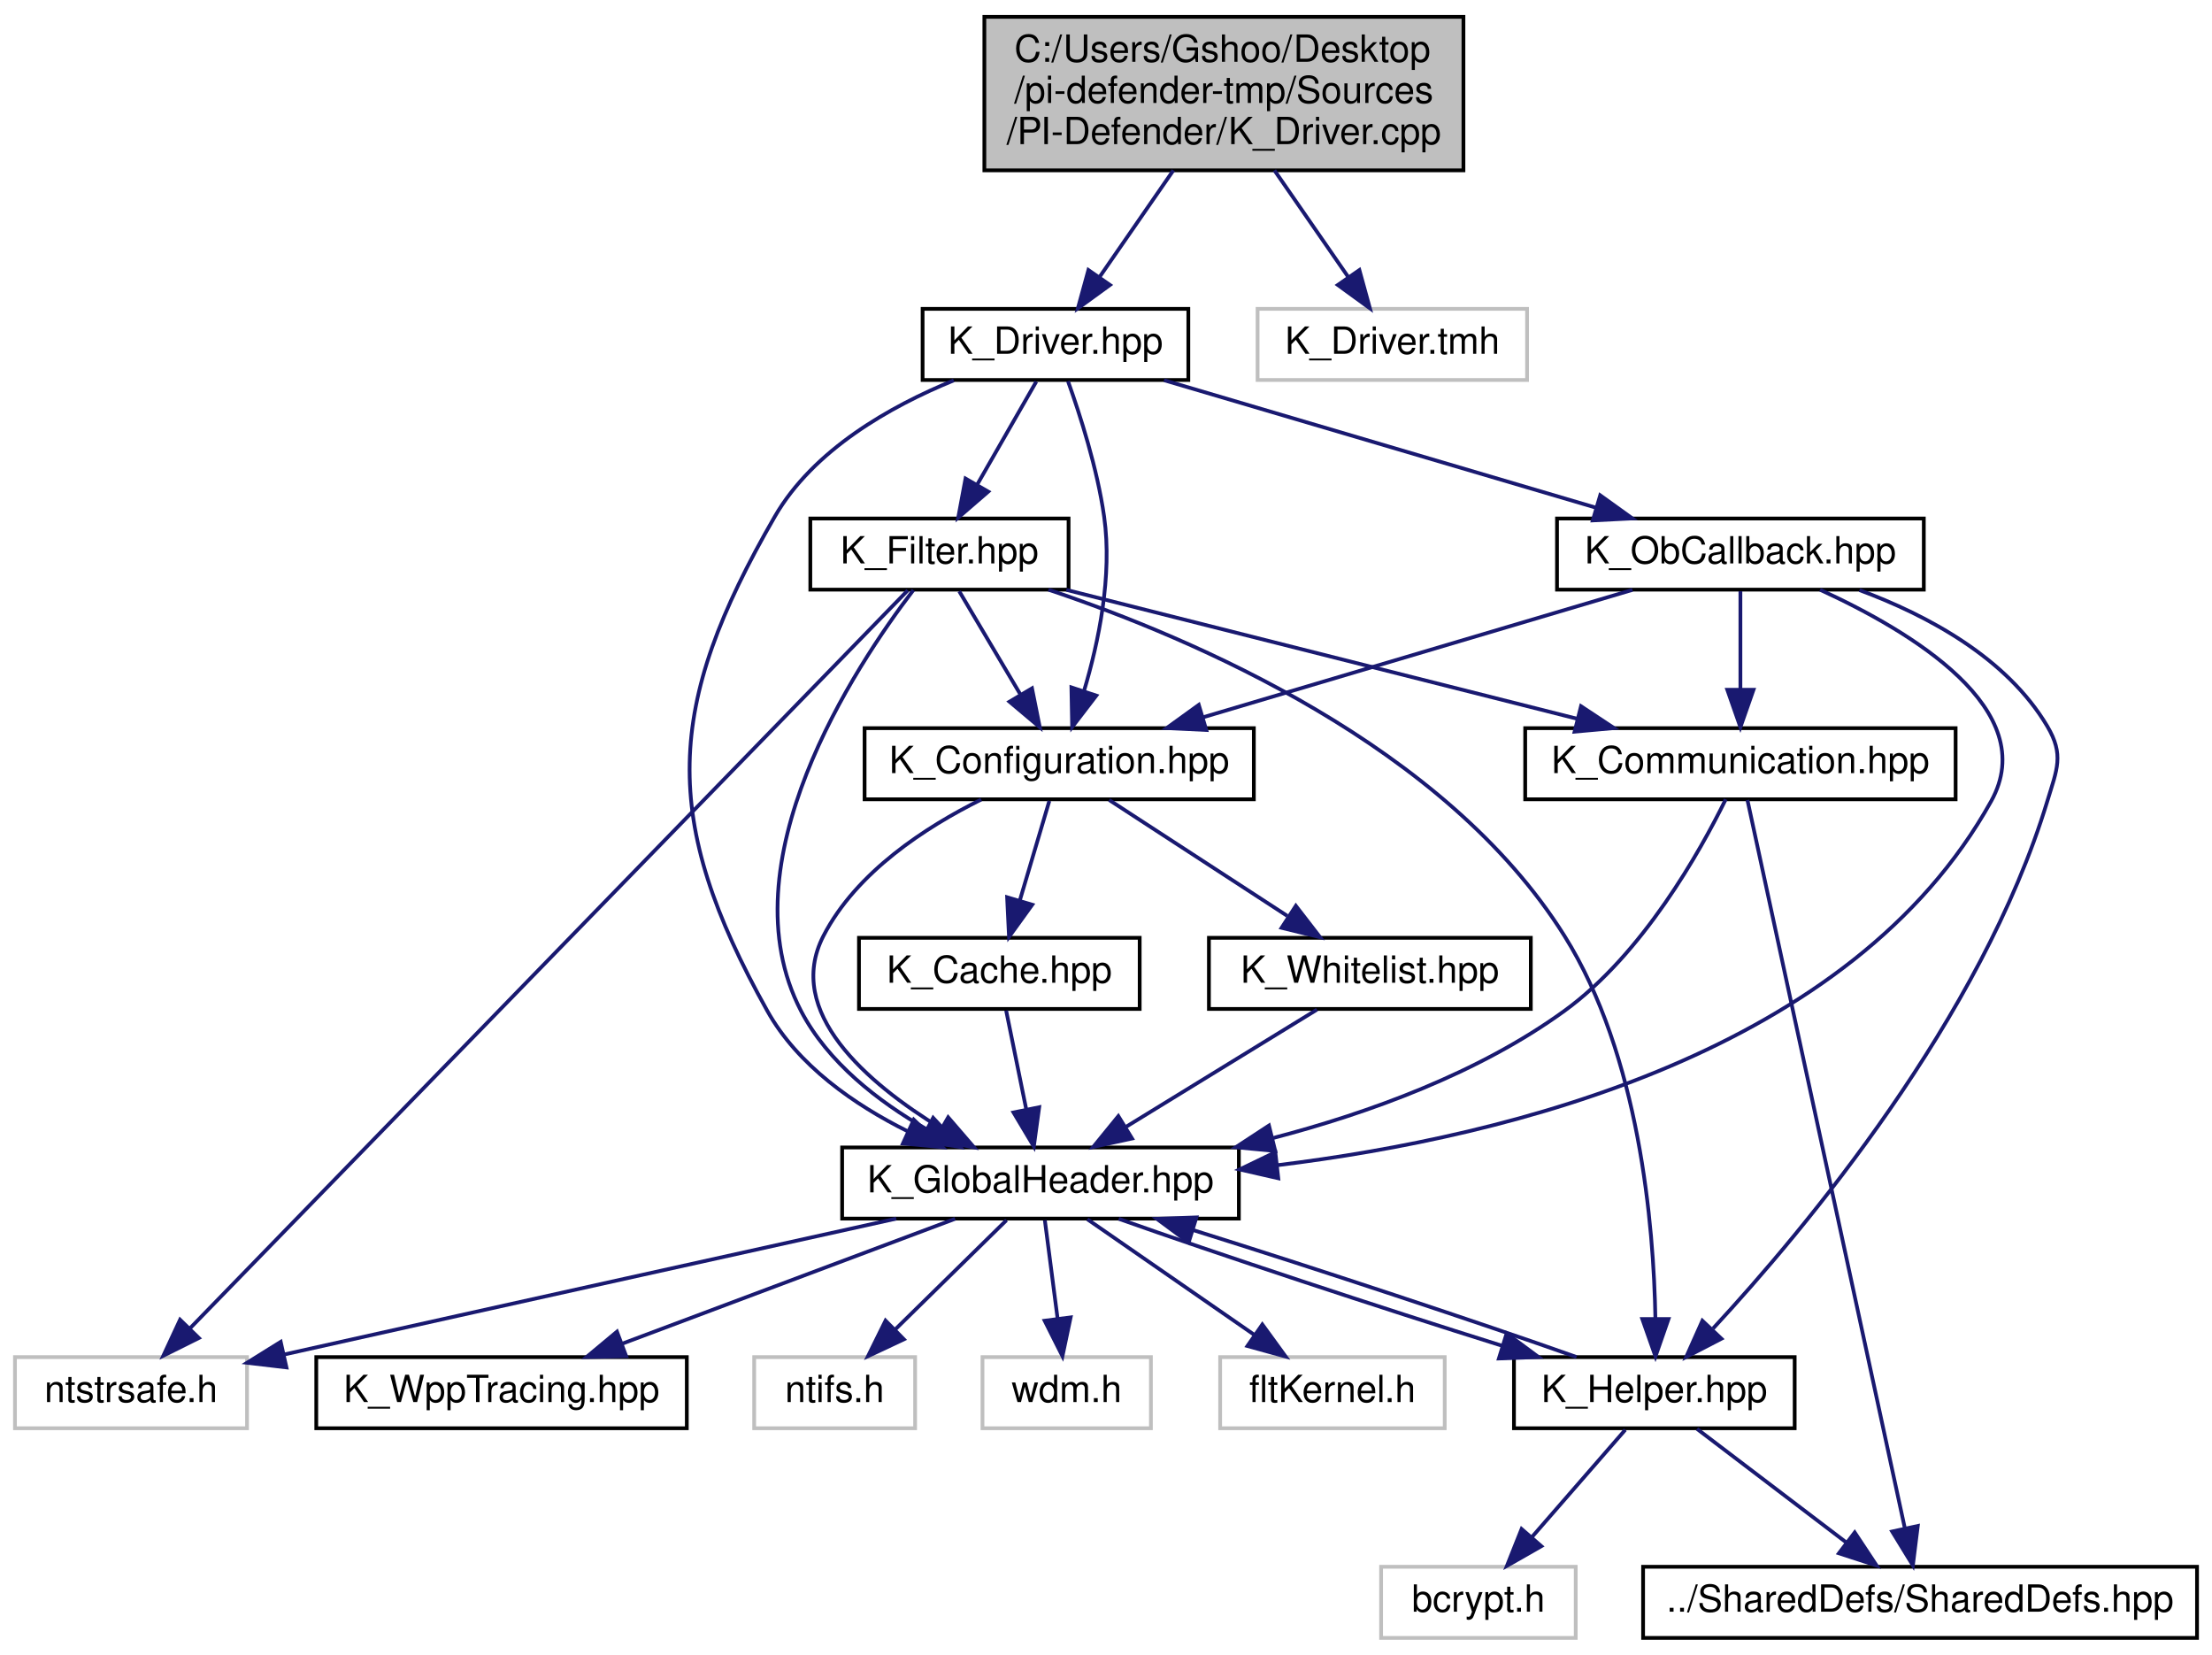
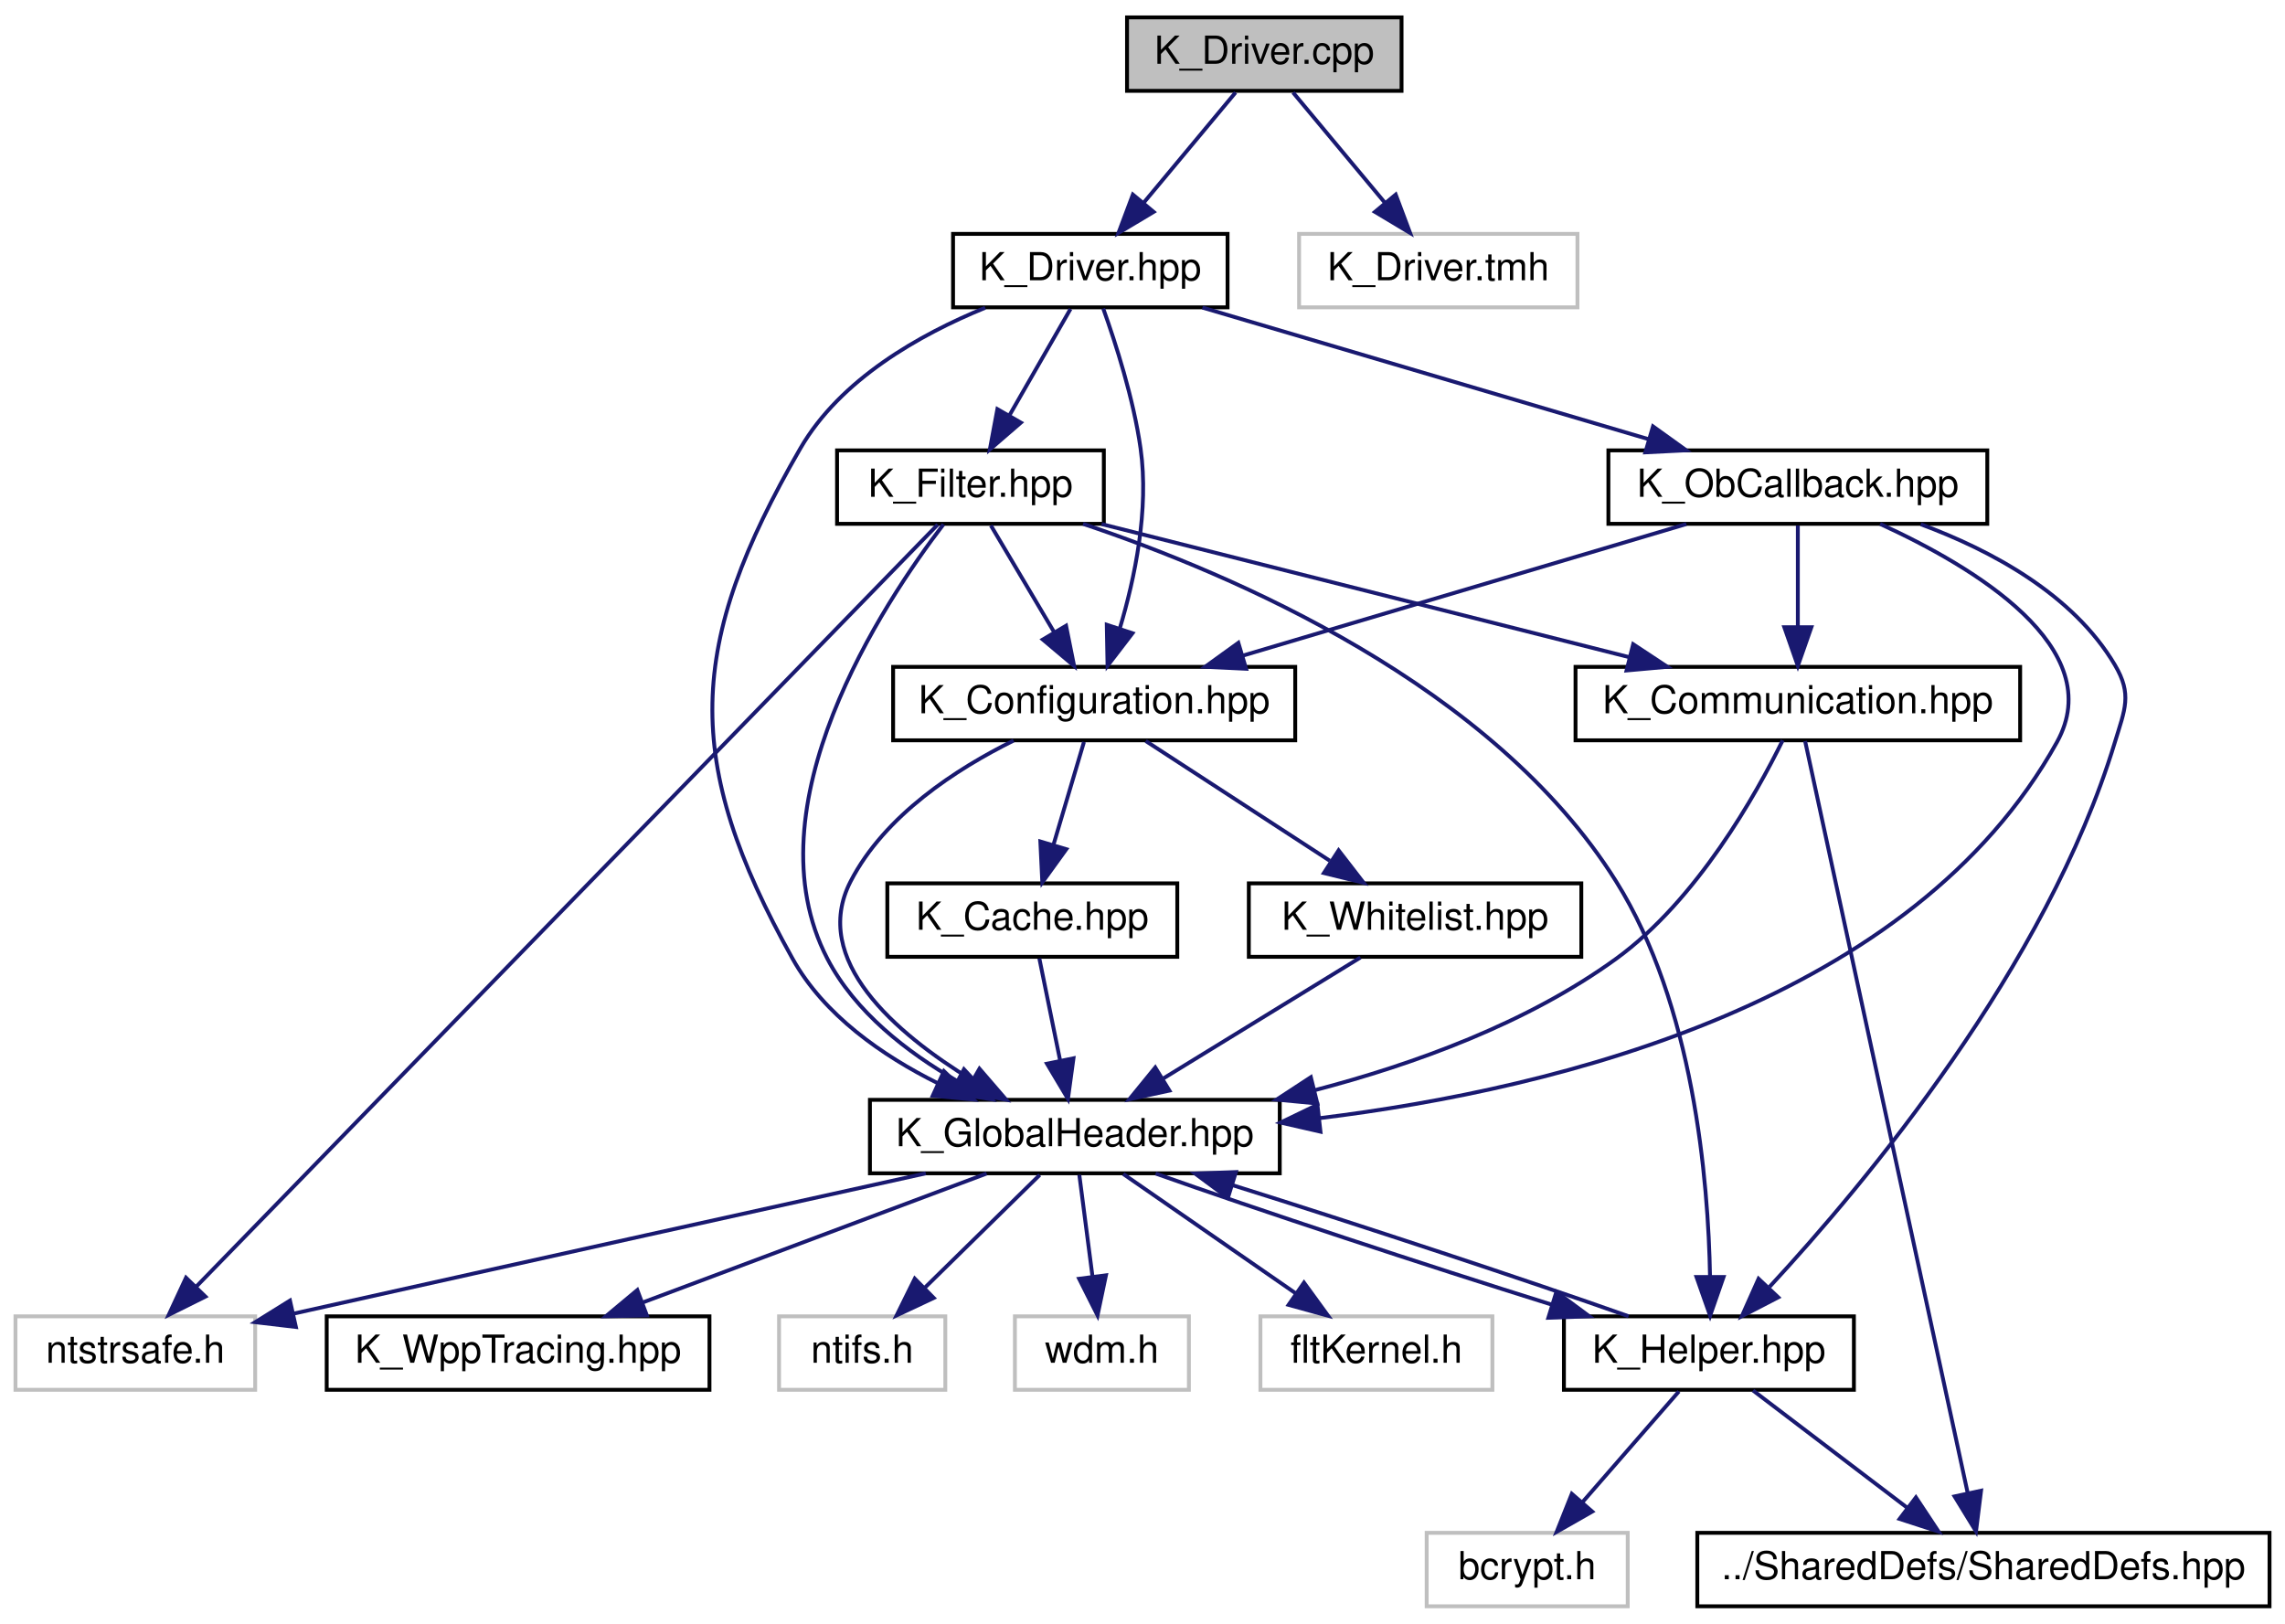
- <svg xmlns="http://www.w3.org/2000/svg" xmlns:xlink="http://www.w3.org/1999/xlink" width="591pt" height="442pt" viewBox="0.00 0.00 591.00 442.00">
-   <g id="graph0" class="graph" transform="scale(1 1) rotate(0) translate(4 438)">
+ <svg xmlns="http://www.w3.org/2000/svg" xmlns:xlink="http://www.w3.org/1999/xlink" width="591pt" height="420pt" viewBox="0.00 0.00 591.00 420.00">
+   <g id="graph0" class="graph" transform="scale(1 1) rotate(0) translate(4 416)">
    <g id="node1" class="node">
      <g id="a_node1">
        <a xlink:title="Entrypoint of the driver, unload routine.">
-           <polygon fill="#bfbfbf" stroke="black" points="259,-392.5 259,-433.5 387,-433.5 387,-392.5 259,-392.5" />
-           <text text-anchor="start" x="267" y="-421.5" font-family="Helvetica,sans-Serif" font-size="10.00">C:/Users/Gshoo/Desktop</text>
-           <text text-anchor="start" x="267" y="-410.5" font-family="Helvetica,sans-Serif" font-size="10.00">/pi-defender-tmp/Sources</text>
-           <text text-anchor="middle" x="323" y="-399.5" font-family="Helvetica,sans-Serif" font-size="10.00">/PI-Defender/K_Driver.cpp</text>
+           <polygon fill="#bfbfbf" stroke="black" points="287.5,-392.5 287.5,-411.5 358.5,-411.5 358.5,-392.5 287.5,-392.5" />
+           <text text-anchor="middle" x="323" y="-399.5" font-family="Helvetica,sans-Serif" font-size="10.00">K_Driver.cpp</text>
        </a>
      </g>
    </g>
    <g id="node2" class="node">
      <g id="a_node2">
        <a xlink:href="_k___driver_8hpp.html" target="_top" xlink:title="Header for K_Driver.cpp.">
          <polygon fill="none" stroke="black" points="242.5,-336.5 242.5,-355.5 313.5,-355.5 313.5,-336.5 242.5,-336.5" />
          <text text-anchor="middle" x="278" y="-343.5" font-family="Helvetica,sans-Serif" font-size="10.00">K_Driver.hpp</text>
        </a>
      </g>
    </g>
    <g id="edge1" class="edge">
-       <path fill="none" stroke="midnightblue" d="M309.5,-392.5C303.2,-383.39 295.77,-372.66 289.71,-363.91" />
-       <polygon fill="midnightblue" stroke="midnightblue" points="292.56,-361.88 283.99,-355.65 286.8,-365.87 292.56,-361.88" />
+       <path fill="none" stroke="midnightblue" d="M315.57,-392.08C309.15,-384.38 299.69,-373.03 291.88,-363.65" />
+       <polygon fill="midnightblue" stroke="midnightblue" points="294.38,-361.19 285.29,-355.75 289.01,-365.67 294.38,-361.19" />
    </g>
    <g id="node18" class="node">
      <g id="a_node18">
        <a xlink:title=" ">
          <polygon fill="none" stroke="#bfbfbf" points="332,-336.5 332,-355.5 404,-355.5 404,-336.5 332,-336.5" />
          <text text-anchor="middle" x="368" y="-343.5" font-family="Helvetica,sans-Serif" font-size="10.00">K_Driver.tmh</text>
        </a>
      </g>
    </g>
    <g id="edge31" class="edge">
-       <path fill="none" stroke="midnightblue" d="M336.5,-392.5C342.8,-383.39 350.23,-372.66 356.29,-363.91" />
-       <polygon fill="midnightblue" stroke="midnightblue" points="359.2,-365.87 362.01,-355.65 353.44,-361.88 359.2,-365.87" />
+       <path fill="none" stroke="midnightblue" d="M330.43,-392.08C336.85,-384.38 346.31,-373.03 354.12,-363.65" />
+       <polygon fill="midnightblue" stroke="midnightblue" points="356.99,-365.67 360.71,-355.75 351.62,-361.19 356.99,-365.67" />
    </g>
    <g id="node3" class="node">
      <g id="a_node3">
        <a xlink:href="_k___global_header_8hpp.html" target="_top" xlink:title="Header used by several .cpp files.">
          <polygon fill="none" stroke="black" points="221,-112.5 221,-131.5 327,-131.5 327,-112.5 221,-112.5" />
          <text text-anchor="middle" x="274" y="-119.5" font-family="Helvetica,sans-Serif" font-size="10.00">K_GlobalHeader.hpp</text>
        </a>
      </g>
    </g>
    <g id="edge2" class="edge">
      <path fill="none" stroke="midnightblue" d="M250.82,-336.39C233.86,-329.46 213.33,-317.88 203,-300 173.64,-249.2 172.4,-219.23 201,-168 209.16,-153.39 224.22,-142.94 238.55,-135.8" />
      <polygon fill="midnightblue" stroke="midnightblue" points="240.15,-138.92 247.79,-131.59 237.24,-132.56 240.15,-138.92" />
    </g>
    <g id="node12" class="node">
      <g id="a_node12">
        <a xlink:href="_k___configuration_8hpp.html" target="_top" xlink:title="Header for K_Configuration.cpp.">
          <polygon fill="none" stroke="black" points="227,-224.5 227,-243.5 331,-243.5 331,-224.5 227,-224.5" />
          <text text-anchor="middle" x="279" y="-231.5" font-family="Helvetica,sans-Serif" font-size="10.00">K_Configuration.hpp</text>
        </a>
      </g>
    </g>
    <g id="edge12" class="edge">
      <path fill="none" stroke="midnightblue" d="M281.34,-336.2C284.55,-327.24 289.18,-312.88 291,-300 293.24,-284.2 289.5,-266.38 285.62,-253.41" />
      <polygon fill="midnightblue" stroke="midnightblue" points="288.91,-252.2 282.46,-243.79 282.26,-254.39 288.91,-252.2" />
    </g>
    <g id="node15" class="node">
      <g id="a_node15">
        <a xlink:href="_k___filter_8hpp.html" target="_top" xlink:title="Header for K_Filter.cpp.">
          <polygon fill="none" stroke="black" points="212.5,-280.5 212.5,-299.5 281.5,-299.5 281.5,-280.5 212.5,-280.5" />
          <text text-anchor="middle" x="247" y="-287.5" font-family="Helvetica,sans-Serif" font-size="10.00">K_Filter.hpp</text>
        </a>
      </g>
    </g>
    <g id="edge18" class="edge">
      <path fill="none" stroke="midnightblue" d="M272.88,-336.08C268.59,-328.61 262.34,-317.72 257.06,-308.52" />
      <polygon fill="midnightblue" stroke="midnightblue" points="260.04,-306.68 252.02,-299.75 253.97,-310.17 260.04,-306.68" />
    </g>
    <g id="node17" class="node">
      <g id="a_node17">
        <a xlink:href="_k___ob_callback_8hpp.html" target="_top" xlink:title="Header for K_ObCallback.cpp.">
          <polygon fill="none" stroke="black" points="412,-280.5 412,-299.5 510,-299.5 510,-280.5 412,-280.5" />
          <text text-anchor="middle" x="461" y="-287.5" font-family="Helvetica,sans-Serif" font-size="10.00">K_ObCallback.hpp</text>
        </a>
      </g>
    </g>
    <g id="edge26" class="edge">
      <path fill="none" stroke="midnightblue" d="M307,-336.44C338.18,-327.24 387.93,-312.56 422.41,-302.39" />
      <polygon fill="midnightblue" stroke="midnightblue" points="423.54,-305.7 432.14,-299.52 421.56,-298.99 423.54,-305.7" />
    </g>
    <g id="node4" class="node">
      <g id="a_node4">
        <a xlink:title=" ">
          <polygon fill="none" stroke="#bfbfbf" points="197.5,-56.5 197.5,-75.5 240.5,-75.5 240.5,-56.5 197.5,-56.5" />
          <text text-anchor="middle" x="219" y="-63.5" font-family="Helvetica,sans-Serif" font-size="10.00">ntifs.h</text>
        </a>
      </g>
    </g>
    <g id="edge3" class="edge">
      <path fill="none" stroke="midnightblue" d="M264.92,-112.08C256.83,-104.14 244.8,-92.34 235.09,-82.8" />
      <polygon fill="midnightblue" stroke="midnightblue" points="237.5,-80.26 227.91,-75.75 232.6,-85.25 237.5,-80.26" />
    </g>
    <g id="node5" class="node">
      <g id="a_node5">
        <a xlink:title=" ">
          <polygon fill="none" stroke="#bfbfbf" points="258.5,-56.5 258.5,-75.5 303.5,-75.5 303.5,-56.5 258.5,-56.5" />
          <text text-anchor="middle" x="281" y="-63.5" font-family="Helvetica,sans-Serif" font-size="10.00">wdm.h</text>
        </a>
      </g>
    </g>
    <g id="edge4" class="edge">
      <path fill="none" stroke="midnightblue" d="M275.16,-112.08C276.08,-104.93 277.42,-94.64 278.58,-85.69" />
      <polygon fill="midnightblue" stroke="midnightblue" points="282.05,-86.12 279.87,-75.75 275.11,-85.22 282.05,-86.12" />
    </g>
    <g id="node6" class="node">
      <g id="a_node6">
        <a xlink:title=" ">
          <polygon fill="none" stroke="#bfbfbf" points="322,-56.5 322,-75.5 382,-75.5 382,-56.5 322,-56.5" />
          <text text-anchor="middle" x="352" y="-63.5" font-family="Helvetica,sans-Serif" font-size="10.00">fltKernel.h</text>
        </a>
      </g>
    </g>
    <g id="edge5" class="edge">
      <path fill="none" stroke="midnightblue" d="M286.53,-112.32C298.59,-103.98 317.03,-91.21 331.27,-81.35" />
      <polygon fill="midnightblue" stroke="midnightblue" points="333.27,-84.22 339.5,-75.65 329.28,-78.47 333.27,-84.22" />
    </g>
    <g id="node7" class="node">
      <g id="a_node7">
        <a xlink:title=" ">
          <polygon fill="none" stroke="#bfbfbf" points="0,-56.5 0,-75.5 62,-75.5 62,-56.5 0,-56.5" />
          <text text-anchor="middle" x="31" y="-63.5" font-family="Helvetica,sans-Serif" font-size="10.00">ntstrsafe.h</text>
        </a>
      </g>
    </g>
    <g id="edge6" class="edge">
      <path fill="none" stroke="midnightblue" d="M235.45,-112.49C196.69,-103.93 134.92,-90.26 72.1,-76.24" />
      <polygon fill="midnightblue" stroke="midnightblue" points="72.53,-72.75 62.01,-73.99 71,-79.58 72.53,-72.75" />
    </g>
    <g id="node8" class="node">
      <g id="a_node8">
        <a xlink:href="_k___wpp_tracing_8hpp.html" target="_top" xlink:title="WppTracing header.">
          <polygon fill="none" stroke="black" points="80.5,-56.5 80.5,-75.5 179.5,-75.5 179.5,-56.5 80.5,-56.5" />
          <text text-anchor="middle" x="130" y="-63.5" font-family="Helvetica,sans-Serif" font-size="10.00">K_WppTracing.hpp</text>
        </a>
      </g>
    </g>
    <g id="edge7" class="edge">
      <path fill="none" stroke="midnightblue" d="M251.18,-112.44C227.17,-103.44 189.17,-89.19 162.13,-79.05" />
      <polygon fill="midnightblue" stroke="midnightblue" points="163.3,-75.75 152.71,-75.52 160.84,-82.3 163.3,-75.75" />
    </g>
    <g id="node9" class="node">
      <g id="a_node9">
        <a xlink:href="_k___helper_8hpp.html" target="_top" xlink:title="Header for K_Helper.cpp.">
          <polygon fill="none" stroke="black" points="400.5,-56.5 400.5,-75.5 475.5,-75.5 475.5,-56.5 400.5,-56.5" />
          <text text-anchor="middle" x="438" y="-63.5" font-family="Helvetica,sans-Serif" font-size="10.00">K_Helper.hpp</text>
        </a>
      </g>
    </g>
    <g id="edge8" class="edge">
      <path fill="none" stroke="midnightblue" d="M294.9,-112.44C320.72,-103.28 364.85,-88.69 397.37,-78.52" />
      <polygon fill="midnightblue" stroke="midnightblue" points="398.54,-81.82 407.06,-75.52 396.47,-75.13 398.54,-81.82" />
    </g>
    <g id="edge9" class="edge">
      <path fill="none" stroke="midnightblue" d="M417.22,-75.52C391.45,-84.66 347.33,-99.26 314.77,-109.44" />
      <polygon fill="midnightblue" stroke="midnightblue" points="313.59,-106.14 305.08,-112.44 315.66,-112.82 313.59,-106.14" />
    </g>
    <g id="node10" class="node">
      <g id="a_node10">
        <a xlink:href="_shared_defs_8hpp.html" target="_top" xlink:title="Header file which contains the structures, type definitions, constants, global variablesand function ...">
          <polygon fill="none" stroke="black" points="435,-0.5 435,-19.5 583,-19.5 583,-0.5 435,-0.5" />
          <text text-anchor="middle" x="509" y="-7.5" font-family="Helvetica,sans-Serif" font-size="10.00">../SharedDefs/SharedDefs.hpp</text>
        </a>
      </g>
    </g>
    <g id="edge10" class="edge">
      <path fill="none" stroke="midnightblue" d="M449.41,-56.32C460.11,-48.18 476.34,-35.84 489.16,-26.09" />
      <polygon fill="midnightblue" stroke="midnightblue" points="491.54,-28.67 497.39,-19.83 487.31,-23.1 491.54,-28.67" />
    </g>
    <g id="node11" class="node">
      <g id="a_node11">
        <a xlink:title=" ">
          <polygon fill="none" stroke="#bfbfbf" points="365,-0.5 365,-19.5 417,-19.5 417,-0.5 365,-0.5" />
          <text text-anchor="middle" x="391" y="-7.5" font-family="Helvetica,sans-Serif" font-size="10.00">bcrypt.h</text>
        </a>
      </g>
    </g>
    <g id="edge11" class="edge">
      <path fill="none" stroke="midnightblue" d="M430.24,-56.08C423.46,-48.3 413.46,-36.8 405.24,-27.37" />
      <polygon fill="midnightblue" stroke="midnightblue" points="407.82,-25 398.62,-19.75 402.54,-29.59 407.82,-25" />
    </g>
    <g id="edge13" class="edge">
      <path fill="none" stroke="midnightblue" d="M258.15,-224.43C243.42,-217.13 224.8,-205.09 216,-188 205.56,-167.71 227.57,-148.76 247.42,-136.61" />
      <polygon fill="midnightblue" stroke="midnightblue" points="249.33,-139.55 256.25,-131.53 245.84,-133.48 249.33,-139.55" />
    </g>
    <g id="node13" class="node">
      <g id="a_node13">
        <a xlink:href="_k___cache_8hpp.html" target="_top" xlink:title="Header for K_Cache.cpp.">
          <polygon fill="none" stroke="black" points="225.5,-168.5 225.5,-187.5 300.5,-187.5 300.5,-168.5 225.5,-168.5" />
          <text text-anchor="middle" x="263" y="-175.5" font-family="Helvetica,sans-Serif" font-size="10.00">K_Cache.hpp</text>
        </a>
      </g>
    </g>
    <g id="edge14" class="edge">
      <path fill="none" stroke="midnightblue" d="M276.36,-224.08C274.21,-216.85 271.12,-206.41 268.45,-197.4" />
      <polygon fill="midnightblue" stroke="midnightblue" points="271.79,-196.34 265.59,-187.75 265.08,-198.33 271.79,-196.34" />
    </g>
    <g id="node14" class="node">
      <g id="a_node14">
        <a xlink:href="_k___whitelist_8hpp.html" target="_top" xlink:title="Header for K_Whitelist.cpp.">
          <polygon fill="none" stroke="black" points="319,-168.5 319,-187.5 405,-187.5 405,-168.5 319,-168.5" />
          <text text-anchor="middle" x="362" y="-175.5" font-family="Helvetica,sans-Serif" font-size="10.00">K_Whitelist.hpp</text>
        </a>
      </g>
    </g>
    <g id="edge16" class="edge">
      <path fill="none" stroke="midnightblue" d="M292.34,-224.32C305.16,-215.98 324.78,-203.21 339.94,-193.35" />
      <polygon fill="midnightblue" stroke="midnightblue" points="342.22,-196.04 348.7,-187.65 338.41,-190.17 342.22,-196.04" />
    </g>
    <g id="edge15" class="edge">
      <path fill="none" stroke="midnightblue" d="M264.82,-168.08C266.27,-160.93 268.37,-150.64 270.19,-141.69" />
      <polygon fill="midnightblue" stroke="midnightblue" points="273.65,-142.25 272.22,-131.75 266.79,-140.85 273.65,-142.25" />
    </g>
    <g id="edge17" class="edge">
      <path fill="none" stroke="midnightblue" d="M347.86,-168.32C334.13,-159.9 313.06,-146.97 296.94,-137.07" />
      <polygon fill="midnightblue" stroke="midnightblue" points="298.46,-133.9 288.1,-131.65 294.8,-139.87 298.46,-133.9" />
    </g>
    <g id="edge19" class="edge">
      <path fill="none" stroke="midnightblue" d="M240.03,-280.38C224.41,-259.95 189.55,-207.38 210,-168 217.15,-154.23 230.67,-143.78 243.45,-136.44" />
      <polygon fill="midnightblue" stroke="midnightblue" points="245.32,-139.41 252.52,-131.64 242.04,-133.23 245.32,-139.41" />
    </g>
    <g id="edge20" class="edge">
      <path fill="none" stroke="midnightblue" d="M238.53,-280.3C206.08,-246.94 89.3,-126.92 46.7,-83.13" />
      <polygon fill="midnightblue" stroke="midnightblue" points="49.13,-80.61 39.64,-75.88 44.11,-85.49 49.13,-80.61" />
    </g>
    <g id="edge21" class="edge">
      <path fill="none" stroke="midnightblue" d="M276.13,-280.49C314.91,-267.49 382.26,-238.69 414,-188 434.01,-156.05 437.85,-110.82 438.29,-85.69" />
      <polygon fill="midnightblue" stroke="midnightblue" points="441.79,-85.68 438.31,-75.67 434.79,-85.67 441.79,-85.68" />
    </g>
    <g id="edge22" class="edge">
      <path fill="none" stroke="midnightblue" d="M252.28,-280.08C256.71,-272.61 263.16,-261.72 268.62,-252.52" />
      <polygon fill="midnightblue" stroke="midnightblue" points="271.73,-254.14 273.81,-243.75 265.71,-250.57 271.73,-254.14" />
    </g>
    <g id="node16" class="node">
      <g id="a_node16">
        <a xlink:href="_k___communication_8hpp.html" target="_top" xlink:title="Header for K_Communication.cpp.">
          <polygon fill="none" stroke="black" points="403.5,-224.5 403.5,-243.5 518.5,-243.5 518.5,-224.5 403.5,-224.5" />
          <text text-anchor="middle" x="461" y="-231.5" font-family="Helvetica,sans-Serif" font-size="10.00">K_Communication.hpp</text>
        </a>
      </g>
    </g>
    <g id="edge23" class="edge">
      <path fill="none" stroke="midnightblue" d="M280.91,-280.44C317.85,-271.12 377.05,-256.18 417.42,-246" />
      <polygon fill="midnightblue" stroke="midnightblue" points="418.41,-249.36 427.25,-243.52 416.7,-242.57 418.41,-249.36" />
    </g>
    <g id="edge24" class="edge">
      <path fill="none" stroke="midnightblue" d="M457.08,-224.49C450.27,-210.63 434.96,-183.22 414,-168 391.1,-151.38 361.78,-140.71 335.9,-133.96" />
      <polygon fill="midnightblue" stroke="midnightblue" points="336.72,-130.56 326.17,-131.56 335.04,-137.36 336.72,-130.56" />
    </g>
    <g id="edge25" class="edge">
      <path fill="none" stroke="midnightblue" d="M462.88,-224.3C469.96,-191.56 495.08,-75.38 504.96,-29.67" />
      <polygon fill="midnightblue" stroke="midnightblue" points="508.39,-30.4 507.08,-19.88 501.54,-28.92 508.39,-30.4" />
    </g>
    <g id="edge27" class="edge">
      <path fill="none" stroke="midnightblue" d="M482.28,-280.47C506.64,-269.33 541.54,-248.37 528,-224 490.83,-157.1 399.69,-134.41 337.33,-126.77" />
      <polygon fill="midnightblue" stroke="midnightblue" points="337.53,-123.27 327.2,-125.63 336.74,-130.23 337.53,-123.27" />
    </g>
    <g id="edge28" class="edge">
      <path fill="none" stroke="midnightblue" d="M492.81,-280.38C510.95,-273.66 532.16,-262.31 543,-244 547.53,-236.35 545.58,-232.51 543,-224 525.38,-165.96 478.4,-109.82 453.69,-83.14" />
      <polygon fill="midnightblue" stroke="midnightblue" points="455.93,-80.42 446.52,-75.55 450.84,-85.22 455.93,-80.42" />
    </g>
    <g id="edge30" class="edge">
      <path fill="none" stroke="midnightblue" d="M432.16,-280.44C401.14,-271.24 351.67,-256.56 317.38,-246.39" />
      <polygon fill="midnightblue" stroke="midnightblue" points="318.29,-243.01 307.7,-243.52 316.29,-249.72 318.29,-243.01" />
    </g>
    <g id="edge29" class="edge">
      <path fill="none" stroke="midnightblue" d="M461,-280.08C461,-273.01 461,-262.86 461,-253.99" />
      <polygon fill="midnightblue" stroke="midnightblue" points="464.5,-253.75 461,-243.75 457.5,-253.75 464.5,-253.75" />
    </g>
  </g>
</svg>
